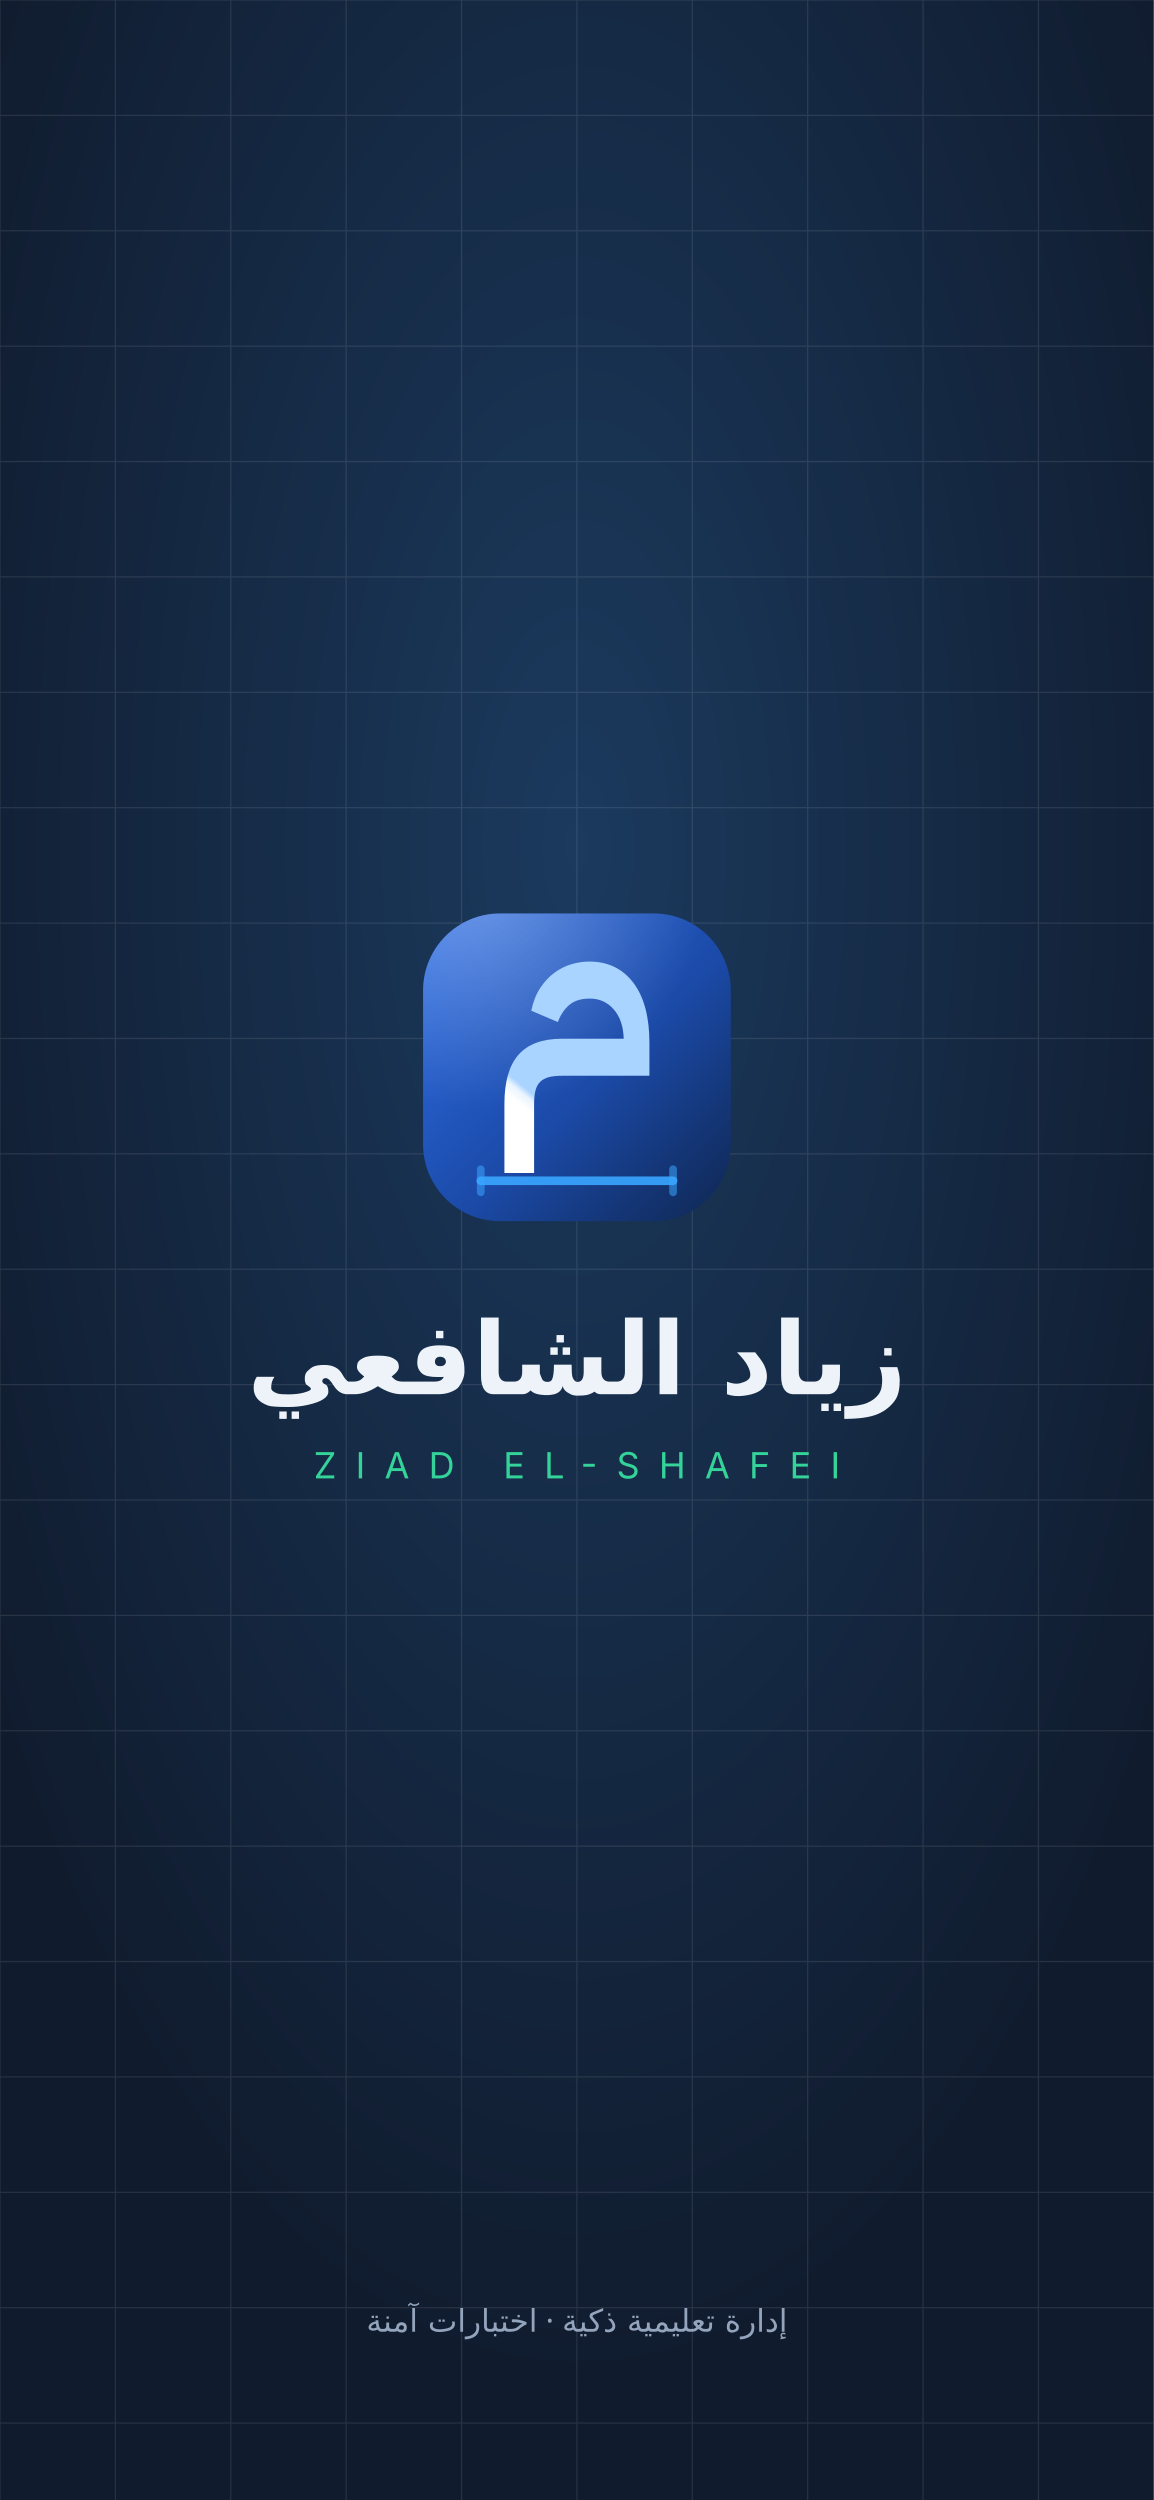
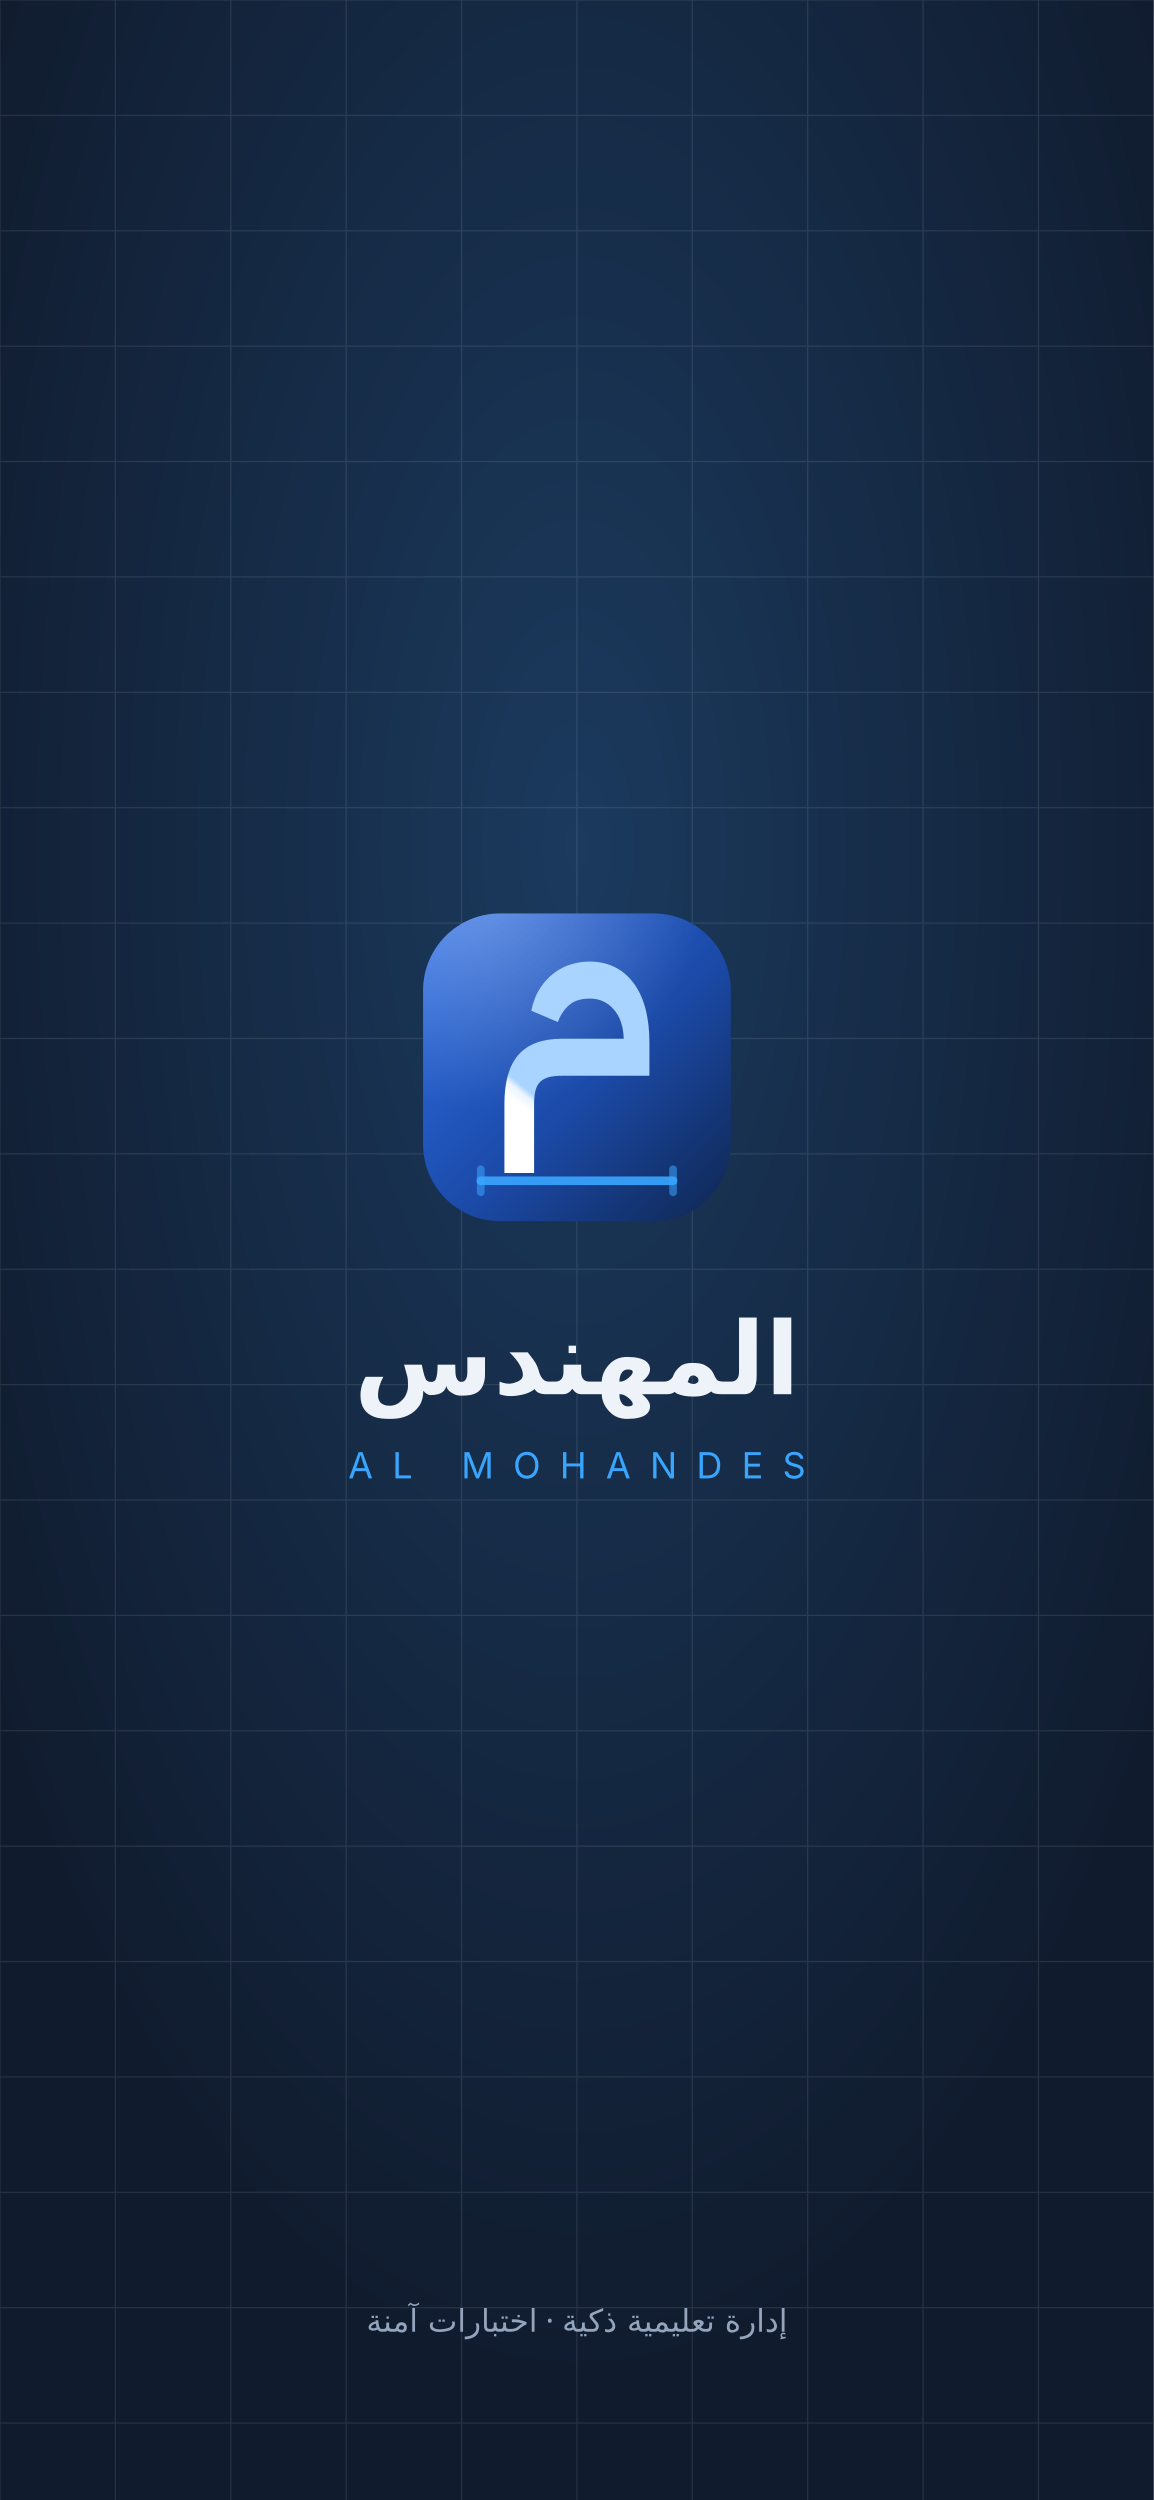
<svg xmlns="http://www.w3.org/2000/svg" viewBox="0 0 960 2080" width="960" height="2080">
  <defs>
    <linearGradient id="tile" x1="0" y1="0" x2="64" y2="64" gradientUnits="userSpaceOnUse">
      <stop stop-color="#2E6FE6" />
      <stop offset="0.55" stop-color="#1B4AA8" />
      <stop offset="1" stop-color="#0F2650" />
    </linearGradient>
    <linearGradient id="glyphFill" x1="14" y1="10" x2="50" y2="54" gradientUnits="userSpaceOnUse">
      <stop stop-color="#FFFFFF" />
      <stop offset="0.62" stop-color="#EAF4FF" />
      <stop offset="1" stop-color="#A9D4FF" />
    </linearGradient>
    <radialGradient id="sheen" cx="0.18" cy="-0.1" r="1.05">
      <stop stop-color="#FFFFFF" stop-opacity="0.30" />
      <stop offset="0.7" stop-color="#FFFFFF" stop-opacity="0" />
    </radialGradient>
  </defs>
  <defs>
    <radialGradient id="bgS" cx="50%" cy="34%" r="62%">
      <stop offset="0" stop-color="#1B3A5E" />
      <stop offset="1" stop-color="#101B2D" />
    </radialGradient>
  </defs>
  <rect width="960" height="2080" fill="url(#bgS)" />
  <g opacity="0.10">
    <path d="M0 0H960" stroke="#FFF" />
    <path d="M0 96H960" stroke="#FFF" />
    <path d="M0 192H960" stroke="#FFF" />
    <path d="M0 288H960" stroke="#FFF" />
    <path d="M0 384H960" stroke="#FFF" />
    <path d="M0 480H960" stroke="#FFF" />
    <path d="M0 576H960" stroke="#FFF" />
    <path d="M0 672H960" stroke="#FFF" />
    <path d="M0 768H960" stroke="#FFF" />
    <path d="M0 864H960" stroke="#FFF" />
    <path d="M0 960H960" stroke="#FFF" />
    <path d="M0 1056H960" stroke="#FFF" />
    <path d="M0 1152H960" stroke="#FFF" />
    <path d="M0 1248H960" stroke="#FFF" />
    <path d="M0 1344H960" stroke="#FFF" />
    <path d="M0 1440H960" stroke="#FFF" />
    <path d="M0 1536H960" stroke="#FFF" />
    <path d="M0 1632H960" stroke="#FFF" />
    <path d="M0 1728H960" stroke="#FFF" />
    <path d="M0 1824H960" stroke="#FFF" />
    <path d="M0 1920H960" stroke="#FFF" />
    <path d="M0 2016H960" stroke="#FFF" />
    <path d="M0 0V2080" stroke="#FFF" />
    <path d="M96 0V2080" stroke="#FFF" />
    <path d="M192 0V2080" stroke="#FFF" />
    <path d="M288 0V2080" stroke="#FFF" />
    <path d="M384 0V2080" stroke="#FFF" />
    <path d="M480 0V2080" stroke="#FFF" />
    <path d="M576 0V2080" stroke="#FFF" />
    <path d="M672 0V2080" stroke="#FFF" />
    <path d="M768 0V2080" stroke="#FFF" />
    <path d="M864 0V2080" stroke="#FFF" />
    <path d="M960 0V2080" stroke="#FFF" />
  </g>
  <g transform="translate(352 760) scale(4)">
    <rect width="64" height="64" rx="16" fill="url(#tile)" />
    <rect width="64" height="64" rx="16" fill="url(#sheen)" />
    <g transform="translate(14.213 36.107) scale(0.0588 -0.0588)">
      <path d="M46 -60Q46 58 96 114.5Q146 171 251 171L468 171Q466 237 432.5 275Q399 313 348 313Q302 313 275.5 290.5Q249 268 235 230L141 270Q151 318 173 351Q195 384 223 404.5Q251 425 283 434.5Q315 444 346 444Q445 444 502 369Q559 294 559 155L559 40L251 40Q222 40 203 35Q184 30 172.5 18.5Q161 7 156 -12Q151 -31 151 -60L151 -304L46 -304Z" fill="url(#glyphFill)" />
    </g>
    <path d="M12 55.6H52" stroke="#38A5FF" stroke-width="1.8" stroke-linecap="round" opacity="0.9" />
    <path d="M12 53.2v4.8M52 53.2v4.8" stroke="#38A5FF" stroke-width="1.6" stroke-linecap="round" opacity="0.55" />
  </g>
-   <text x="480" y="1160" text-anchor="middle" font-family="IBM Plex Sans Arabic" font-size="84" font-weight="600" fill="#EEF3FA">زياد الشافعي</text>
-   <text x="480" y="1230" text-anchor="middle" font-family="Inter" font-size="30" letter-spacing="16" fill="#34D399">ZIAD EL-SHAFEI</text>
+   <text x="480" y="1160" text-anchor="middle" font-family="IBM Plex Sans Arabic" font-size="84" font-weight="600" fill="#EEF3FA">المهندس</text>
+   <text x="480" y="1230" text-anchor="middle" font-family="Inter" font-size="30" letter-spacing="16" fill="#38A5FF">AL MOHANDES</text>
  <text x="480" y="1940" text-anchor="middle" font-family="IBM Plex Sans Arabic" font-size="26" fill="#93A4BC">إدارة تعليمية ذكية · اختبارات آمنة</text>
</svg>
